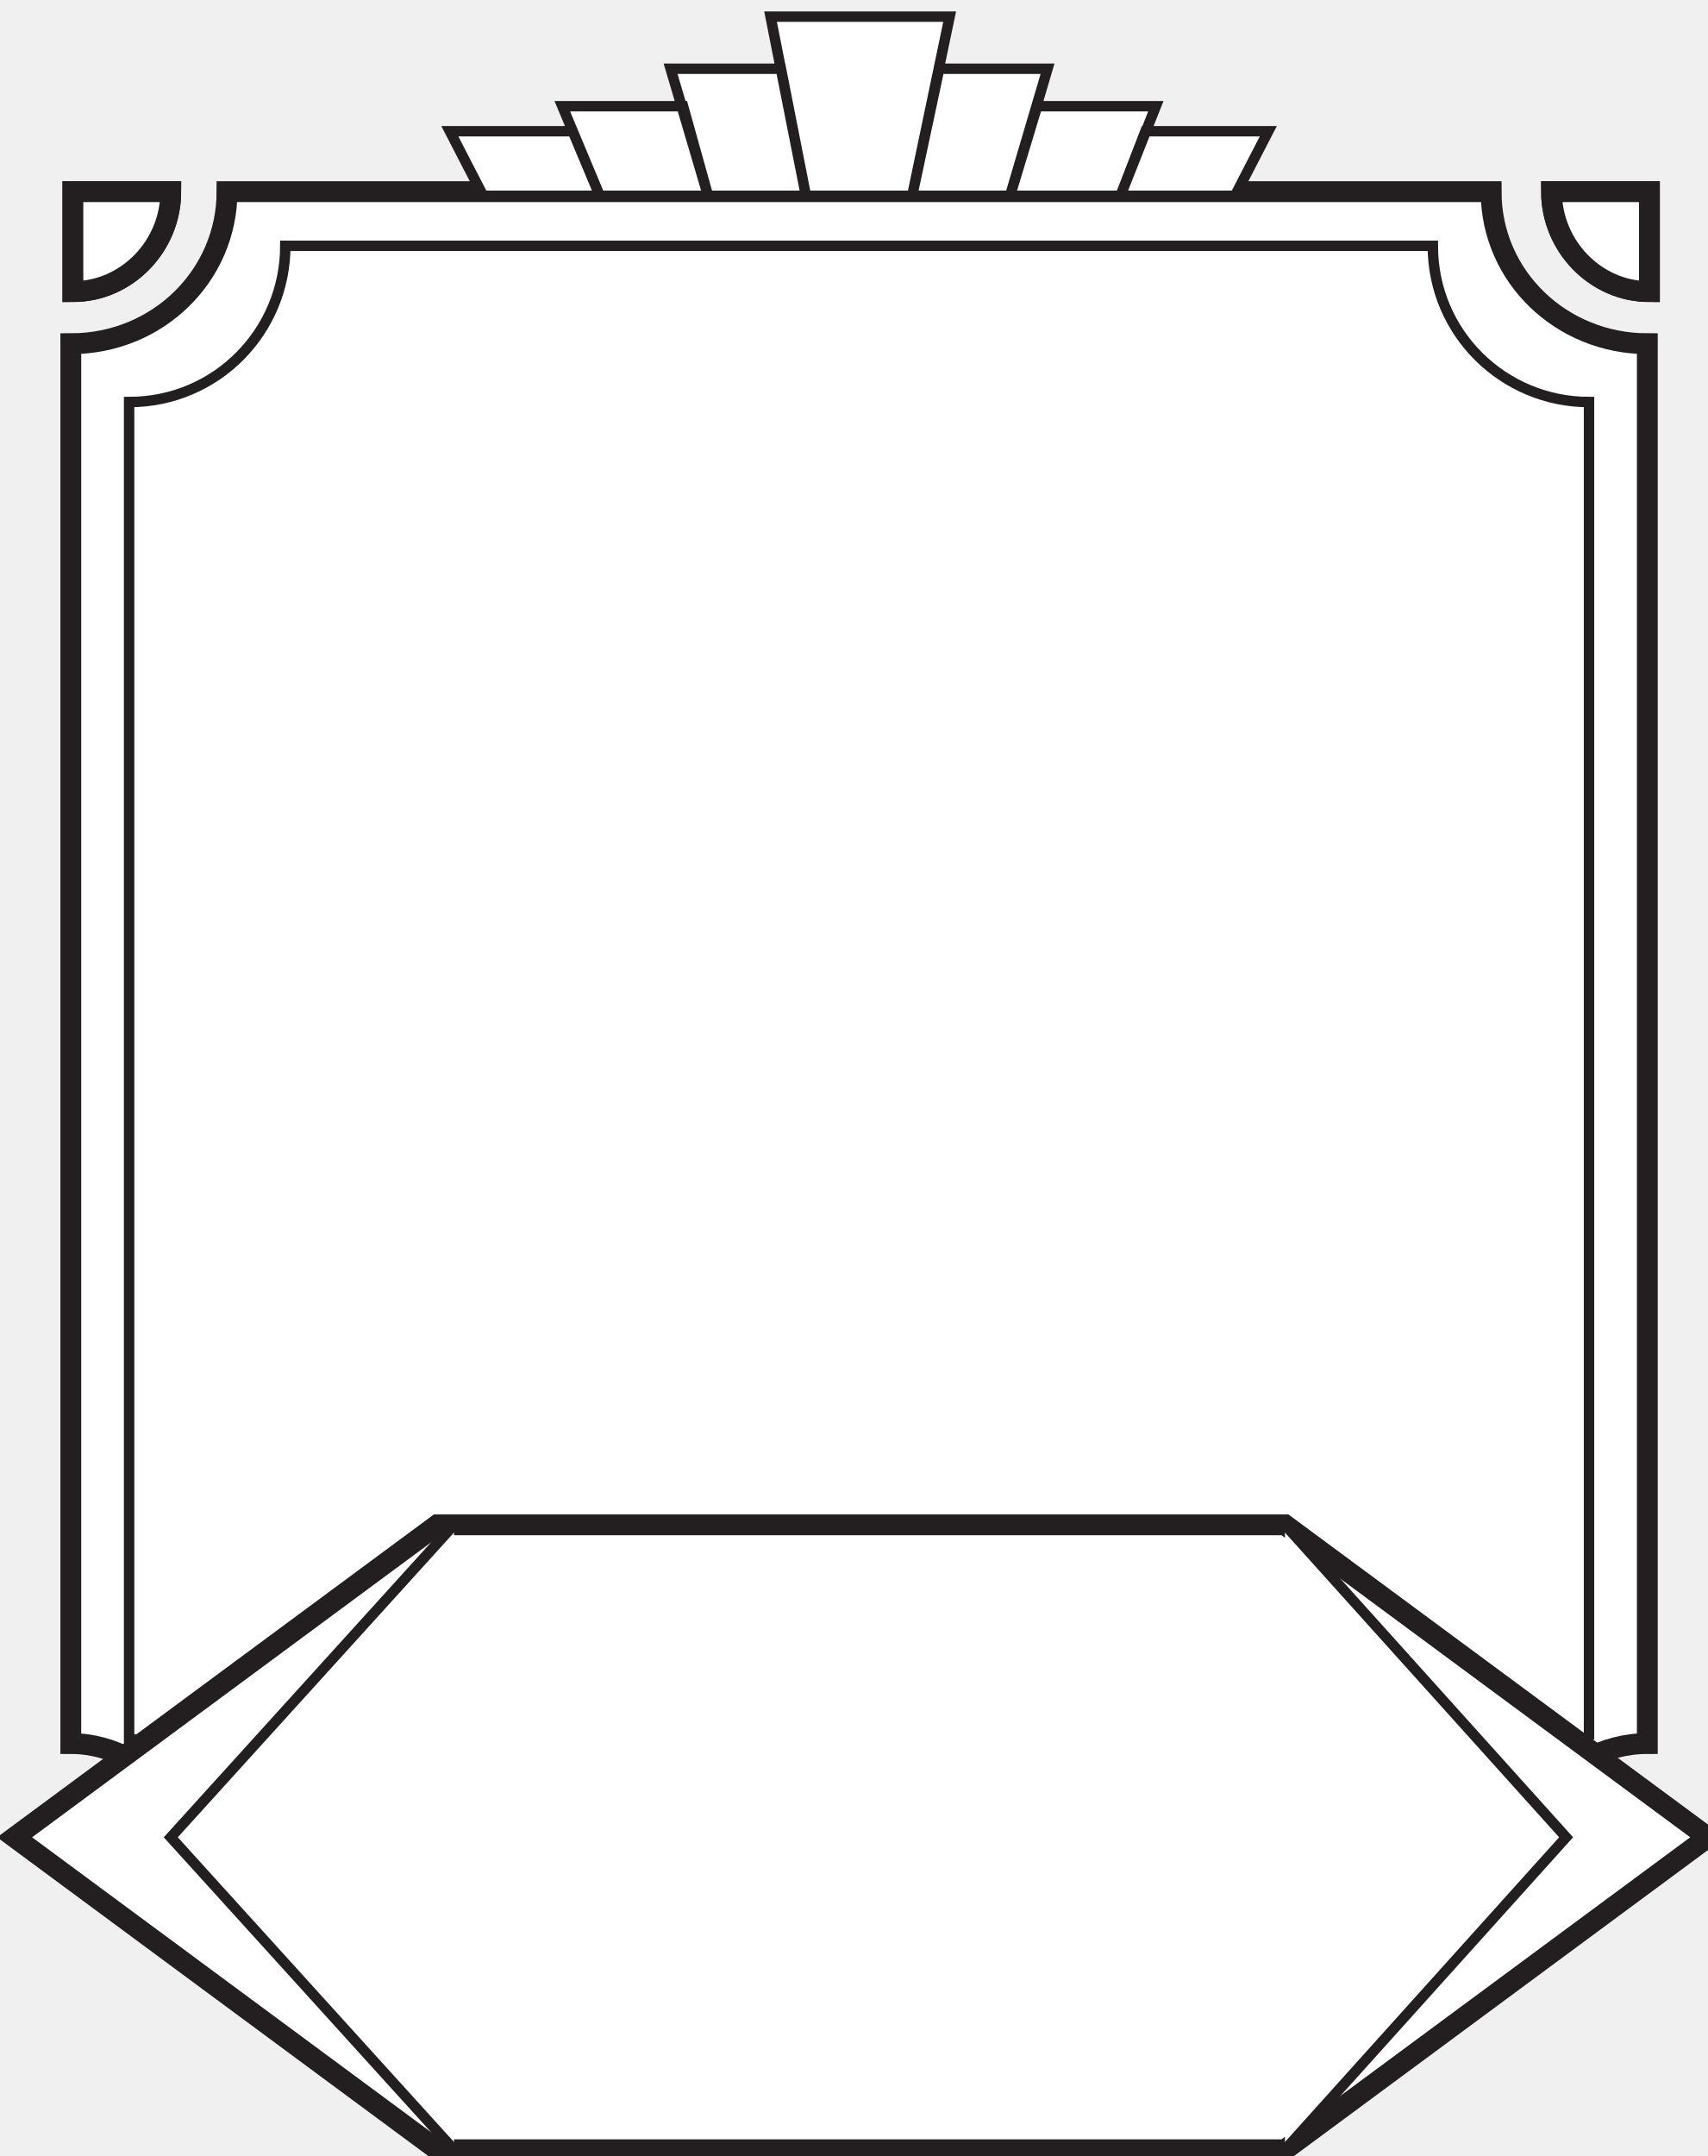
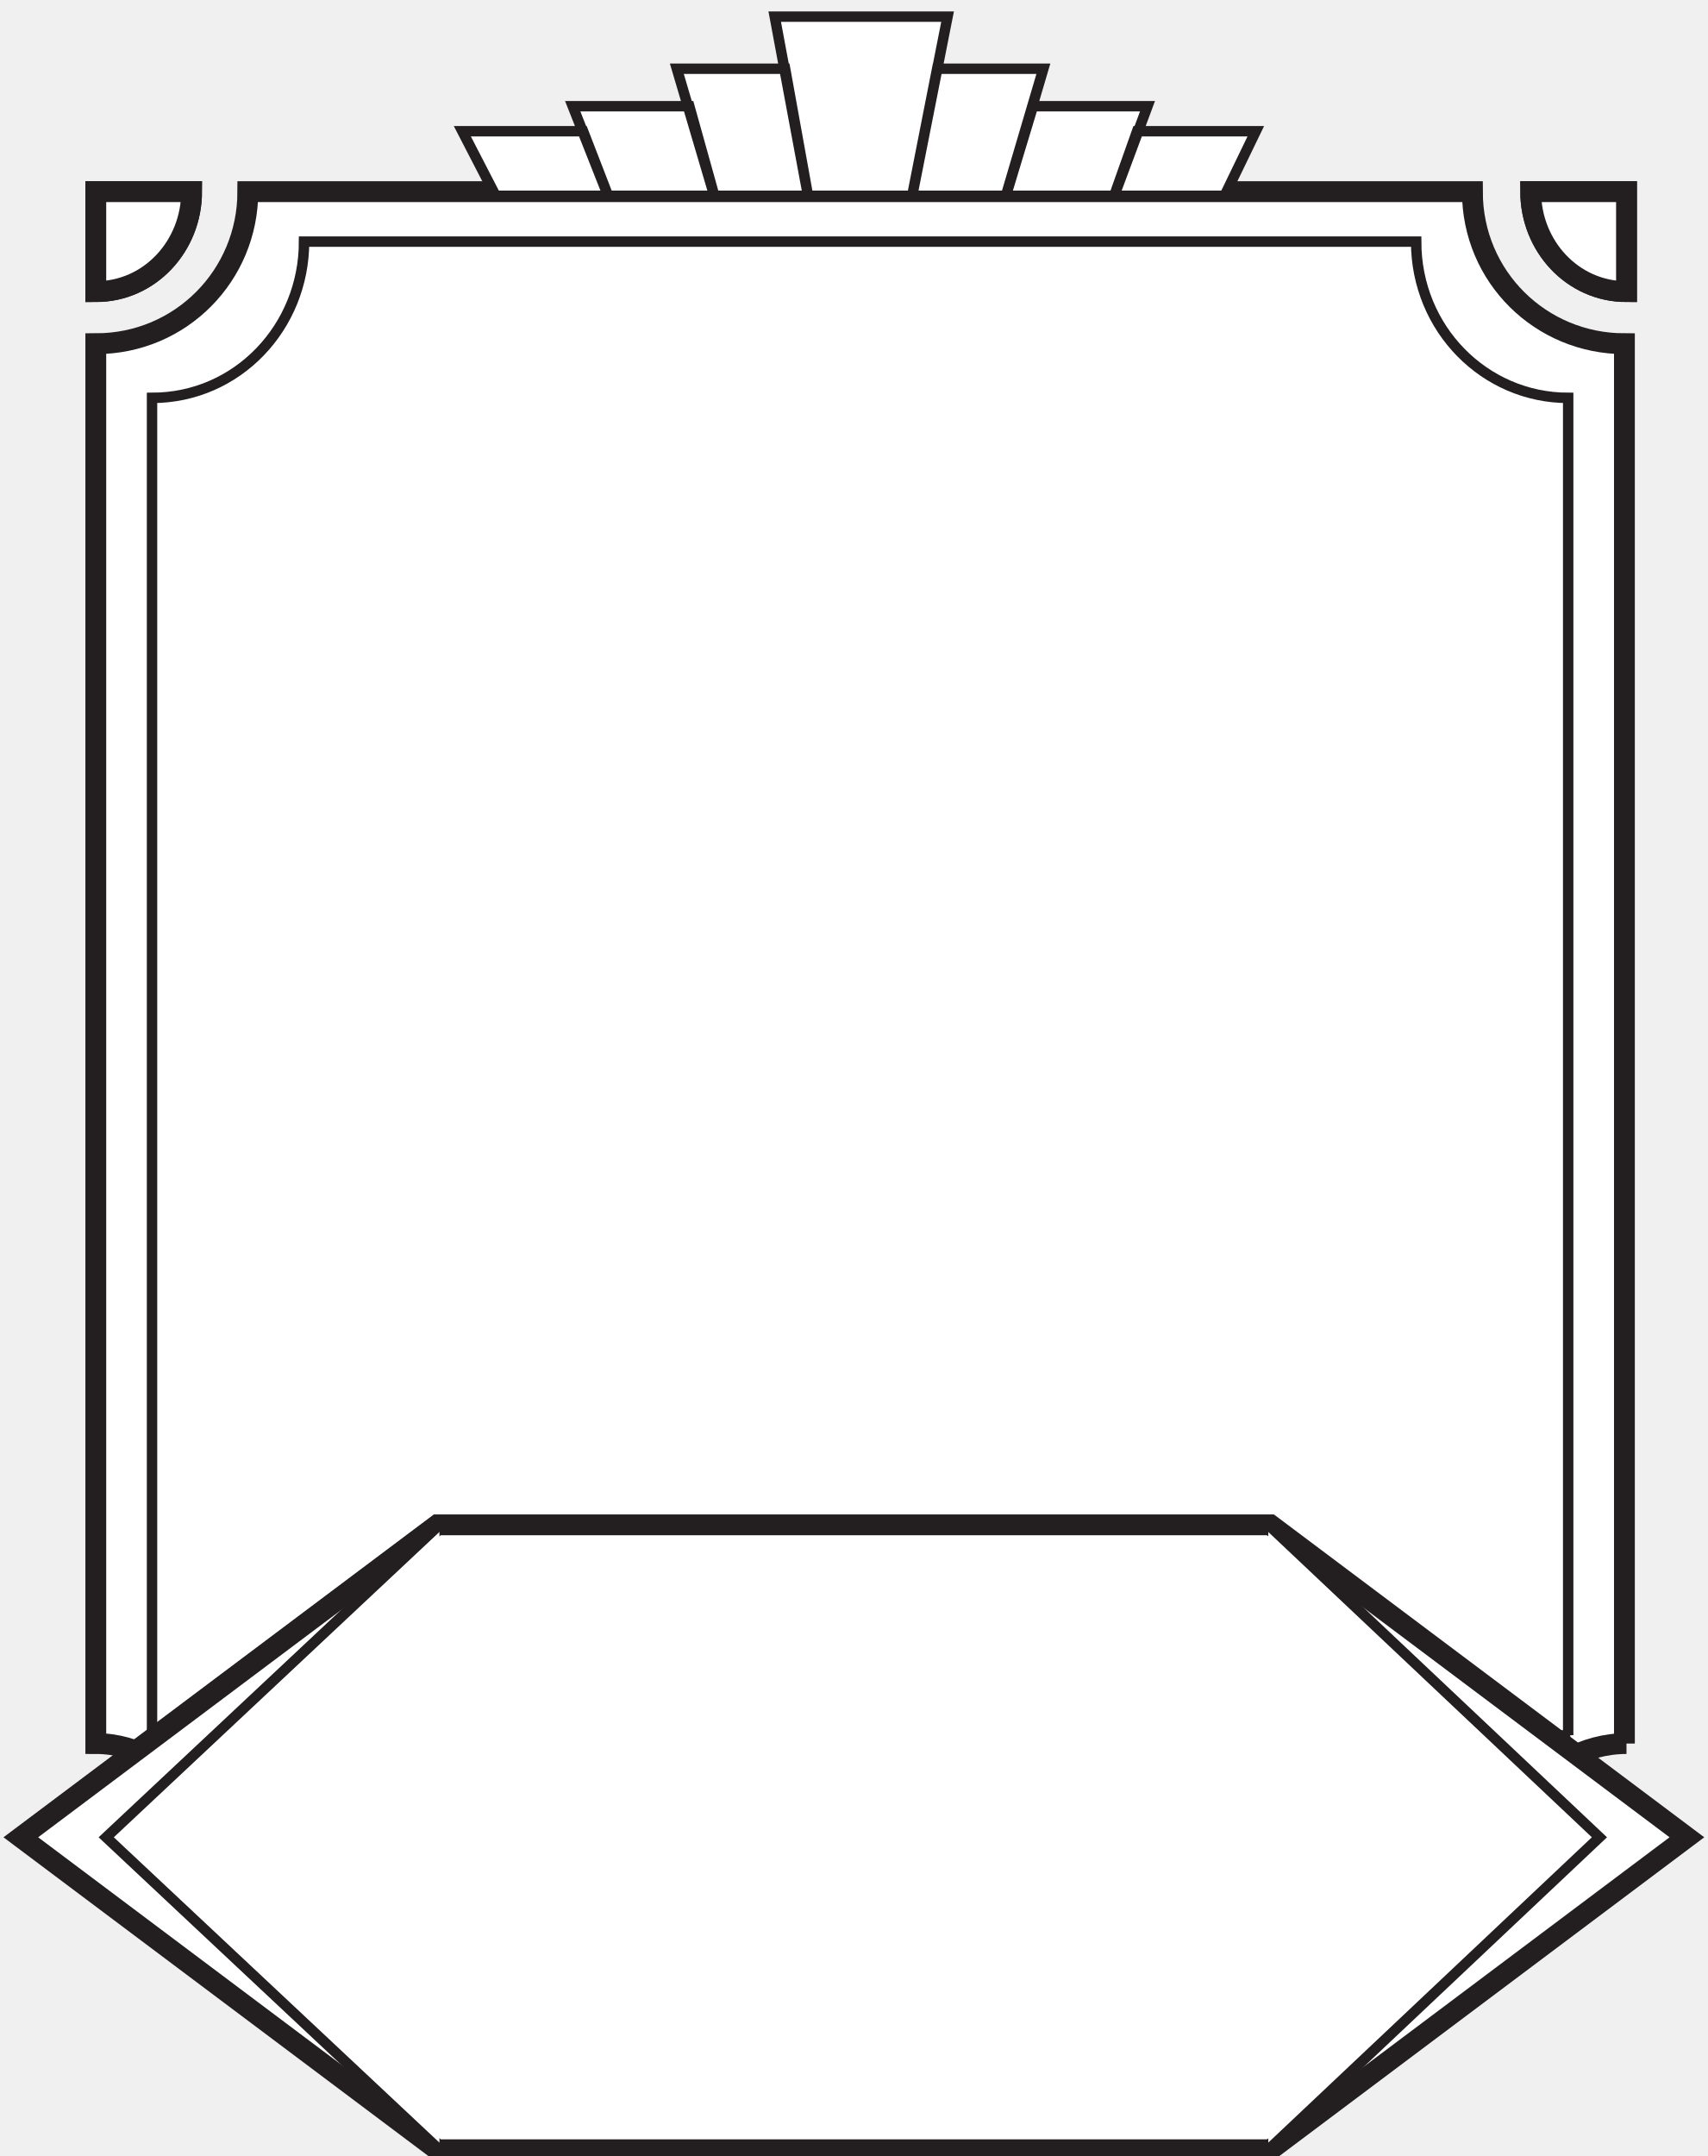
<svg xmlns="http://www.w3.org/2000/svg" version="1.1" viewBox="0 0 82 103.5">
  <defs>
    <style>
-       .st0, .st1, .st2, .st3 {
-         fill: #fff;
+       .st0, .st1, .st2, .st3, .st4, .st5 {
        stroke: #231f20;
      }

-       .st0, .st2, .st4 {
+       .st0, .st1, .st3, .st6, .st7 {
        stroke-width: .5px;
      }

-       .st0, .st3 {
+       .st0, .st1, .st4, .st5 {
        stroke-linejoin: bevel;
      }

-       .st1, .st2, .st4 {
+       .st0, .st2, .st3, .st4 {
+         fill: #fff;
+       }
+ 
+       .st1, .st6, .st5 {
+         fill: none;
+       }
+ 
+       .st2, .st3, .st6, .st7, .st8 {
        stroke-miterlimit: 10;
      }

-       .st4 {
-         fill: #1f1f1f;
+       .st6, .st7, .st8 {
        stroke: #666766;
      }

-       .st3 {
+       .st7, .st8 {
+         fill: #1f1f1f;
+       }
+ 
+       .st9 {
+         display: none;
+       }
+ 
+       .st4, .st5 {
        stroke-width: .2px;
      }
    </style>
  </defs>
-   <g id="Layer_1">
-     <path class="st3" d="M82.2,21.9" />
-     <path class="st3" d="M82.2,16.6" />
-     <path class="st0" d="M82,21.6" />
-     <path class="st0" d="M82,16.6" />
-     <path class="st1" d="M79.1,53.5" />
-     <path class="st1" d="M79.1,86.1" />
-     <path class="st1" d="M79.1,51.8" />
-     <path class="st1" d="M79.1,87.3" />
-     <path class="st4" d="M41.3-3.2" />
-     <path class="st1" d="M3.5,53.5" />
-     <path class="st1" d="M3.5,17.9" />
-     <path class="st1" d="M8.2,9.2c0,2.6-2.1,4.8-4.7,4.8v-4.8h4.7Z" />
-     <path class="st1" d="M79.1,83.7V16.5c-4.1,0-7.5-3.2-7.5-7.3H10.9c0,4-3.3,7.3-7.5,7.3v67.2c4.1,0,7.4,4.5,7.4,8.4h60.8c0-4,3.3-8.4,7.5-8.4Z" />
-     <path class="st2" d="M76.3,83.5V19.3c-4.1,0-7.5-3.3-7.5-7.5H13.7c0,4.1-3.3,7.5-7.5,7.5v64.2c4.1,0,7.5,3.3,7.5,7.5h55.2c0-4.1,3.3-7.5,7.5-7.5h0Z" />
-     <path class="st1" d="M74.5,9.2c0,2.6,2.1,4.8,4.7,4.8v-4.8h-4.7Z" />
-     <path class="st2" d="M41.3,10.5" />
-     <path class="st0" d="M78.9,88.1" />
-     <path class="st0" d="M78.9,81.3" />
-     <path class="st3" d="M78.9,81.3" />
-     <path class="st3" d="M78.9,88.1" />
-     <path class="st0" d="M78.9,81.4" />
-     <path class="st0" d="M78.9,88.4" />
-     <path class="st3" d="M3.2,22.7" />
-     <path class="st3" d="M3.2,15.9" />
-     <path class="st3" d="M-.3,21.9" />
-     <path class="st3" d="M-.3,16.6" />
-     <path class="st0" d="M-.1,21.6" />
-     <path class="st0" d="M-.1,16.6" />
-     <path class="st0" d="M3.2,22.6" />
-     <path class="st0" d="M3.2,15.6" />
-     <polyline class="st2" points="41.3 9.4 59.3 9.4 60.9 6.3 55 6.3 53.8 9.4 55.5 5.1 49.8 5.1 48.5 9.4 50.3 3.3 45.1 3.3 43.8 9.4 45.6 .8 41.3 .8 37 .8 38.7 9.4 37.5 3.3 32.2 3.3 34 9.4 32.8 5.1 27 5.1 28.8 9.4 27.5 6.3 21.6 6.3 23.2 9.4 41.3 9.4" />
-     <path class="st1" d="M8.2,9.2c0,2.6-2.1,4.8-4.7,4.8v-4.8h4.7Z" />
-     <path class="st1" d="M74.5,9.2c0,2.6,2.1,4.8,4.7,4.8v-4.8h-4.7Z" />
+   <g id="Layer_1" class="st9">
+     <g>
+       <path class="st2" d="M41,53.5" />
+       <path class="st2" d="M41,86.1" />
+       <path class="st2" d="M41,51.8" />
+       <path class="st2" d="M41,87.3" />
+       <path class="st7" d="M41.3-3.2" />
+       <path class="st2" d="M41,53.5" />
+       <path class="st1" d="M41,88.1" />
+       <path class="st1" d="M41,81.3" />
+       <path class="st5" d="M41,81.3" />
+       <path class="st5" d="M41,88.1" />
+       <path class="st1" d="M41,81.4" />
+       <path class="st1" d="M41,88.4" />
+       <g>
+         <path class="st5" d="M81,21.9" />
+         <path class="st5" d="M81,16.6" />
+         <path class="st1" d="M80.8,21.6" />
+         <path class="st1" d="M80.8,16.6" />
+         <path class="st2" d="M4.7,17.9" />
+         <path class="st8" d="M9.2,9.2c0,2.6-2,4.8-4.6,4.8v-4.8h4.6Z" />
+         <path class="st8" d="M78,83.7V16.5c-4,0-7.3-3.2-7.3-7.3H11.9c0,4-3.2,7.3-7.3,7.3v67.2c4,0,7.2,4.5,7.2,8.4h59c0-4,3.2-8.4,7.3-8.4Z" />
+         <path class="st7" d="M75.3,83.3V19.1c-4,0-7.3-3.3-7.3-7.5H14.6c0,4.1-3.2,7.5-7.3,7.5v64.2c4,0,7.3,3.3,7.3,7.5h53.5c0-4.1,3.2-7.5,7.3-7.5h0Z" />
+         <path class="st8" d="M73.5,9.2c0,2.6,2,4.8,4.6,4.8v-4.8h-4.6Z" />
+         <path class="st7" d="M41.3,10.5" />
+         <path class="st5" d="M4.4,22.7" />
+         <path class="st5" d="M4.4,15.9" />
+         <path class="st5" d="M1,21.9" />
+         <path class="st5" d="M1,16.6" />
+         <path class="st1" d="M1.2,21.6" />
+         <path class="st1" d="M1.2,16.6" />
+         <path class="st1" d="M4.4,22.6" />
+         <path class="st1" d="M4.4,15.6" />
+         <polyline class="st7" points="41.3 9.4 58.8 9.4 60.3 6.3 54.6 6.3 53.5 9.4 55.1 5.1 49.6 5.1 48.3 9.4 50.1 3.3 45 3.3 43.8 9.4 45.5 .8 41.3 .8 37.2 .8 38.8 9.4 37.7 3.3 32.5 3.3 34.3 9.4 33.1 5.1 27.5 5.1 29.2 9.4 28 6.3 22.2 6.3 23.8 9.4 41.3 9.4" />
+         <path class="st8" d="M9.2,9.2c0,2.6-2,4.8-4.6,4.8v-4.8h4.6Z" />
+         <path class="st8" d="M73.5,9.2c0,2.6,2,4.8,4.6,4.8v-4.8h-4.6Z" />
+       </g>
+       <g>
+         <polygon class="st8" points="61 73.2 21 73.2 1 88.2 21 103.2 61 103.2 81 88.2 61 73.2" />
+         <polyline class="st6" points="60.9 103.2 76.8 88.2 60.9 73.2" />
+         <polyline class="st6" points="21.1 103.2 5.1 88.2 21.1 73.2" />
+       </g>
+     </g>
  </g>
  <g id="Layer_2">
-     <polygon class="st1" points="61.7 73.2 21 73.2 .7 88.2 21 103.2 61.7 103.2 82 88.2 61.7 73.2" />
-     <polyline class="st2" points="61.7 103.2 75.2 88.2 61.7 73.2" />
-     <polyline class="st2" points="21.8 103.2 8.2 88.2 21.8 73.2" />
+     <g>
+       <path class="st2" d="M41,53.5" />
+       <path class="st2" d="M41,86.1" />
+       <path class="st2" d="M41,51.8" />
+       <path class="st2" d="M41,87.3" />
+       <path class="st3" d="M41.3-3.2" />
+       <path class="st2" d="M41,53.5" />
+       <path class="st0" d="M41,88.1" />
+       <path class="st0" d="M41,81.3" />
+       <path class="st4" d="M41,81.3" />
+       <path class="st4" d="M41,88.1" />
+       <path class="st0" d="M41,81.4" />
+       <path class="st0" d="M41,88.4" />
+       <g>
+         <path class="st4" d="M81,21.9" />
+         <path class="st4" d="M81,16.6" />
+         <path class="st0" d="M80.8,21.6" />
+         <path class="st0" d="M80.8,16.6" />
+         <path class="st2" d="M4.7,17.9" />
+         <path class="st2" d="M9.2,9.2c0,2.6-2,4.8-4.6,4.8v-4.8h4.6Z" />
+         <path class="st2" d="M78,83.7V16.5c-4,0-7.3-3.2-7.3-7.3H11.9c0,4-3.2,7.3-7.3,7.3v67.2c4,0,7.2,4.5,7.2,8.4h59c0-4,3.2-8.4,7.3-8.4Z" />
+         <path class="st3" d="M75.3,83.3V19.1c-4,0-7.3-3.3-7.3-7.5H14.6c0,4.1-3.2,7.5-7.3,7.5v64.2c4,0,7.3,3.3,7.3,7.5h53.5c0-4.1,3.2-7.5,7.3-7.5h0Z" />
+         <path class="st2" d="M73.5,9.2c0,2.6,2,4.8,4.6,4.8v-4.8h-4.6Z" />
+         <path class="st3" d="M41.3,10.5" />
+         <path class="st4" d="M4.4,22.7" />
+         <path class="st4" d="M4.4,15.9" />
+         <path class="st4" d="M1,21.9" />
+         <path class="st4" d="M1,16.6" />
+         <path class="st0" d="M1.2,21.6" />
+         <path class="st0" d="M1.2,16.6" />
+         <path class="st0" d="M4.4,22.6" />
+         <path class="st0" d="M4.4,15.6" />
+         <polyline class="st3" points="41.3 9.4 58.8 9.4 60.3 6.3 54.6 6.3 53.5 9.4 55.1 5.1 49.6 5.1 48.3 9.4 50.1 3.3 45 3.3 43.8 9.4 45.5 .8 41.3 .8 37.2 .8 38.8 9.4 37.7 3.3 32.5 3.3 34.3 9.4 33.1 5.1 27.5 5.1 29.2 9.4 28 6.3 22.2 6.3 23.8 9.4 41.3 9.4" />
+         <path class="st2" d="M9.2,9.2c0,2.6-2,4.8-4.6,4.8v-4.8h4.6Z" />
+         <path class="st2" d="M73.5,9.2c0,2.6,2,4.8,4.6,4.8v-4.8h-4.6Z" />
+       </g>
+       <g>
+         <polygon class="st2" points="61 73.2 21 73.2 1 88.2 21 103.2 61 103.2 81 88.2 61 73.2" />
+         <polyline class="st3" points="60.9 103.2 76.8 88.2 60.9 73.2" />
+         <polyline class="st3" points="21.1 103.2 5.1 88.2 21.1 73.2" />
+       </g>
+     </g>
  </g>
</svg>
